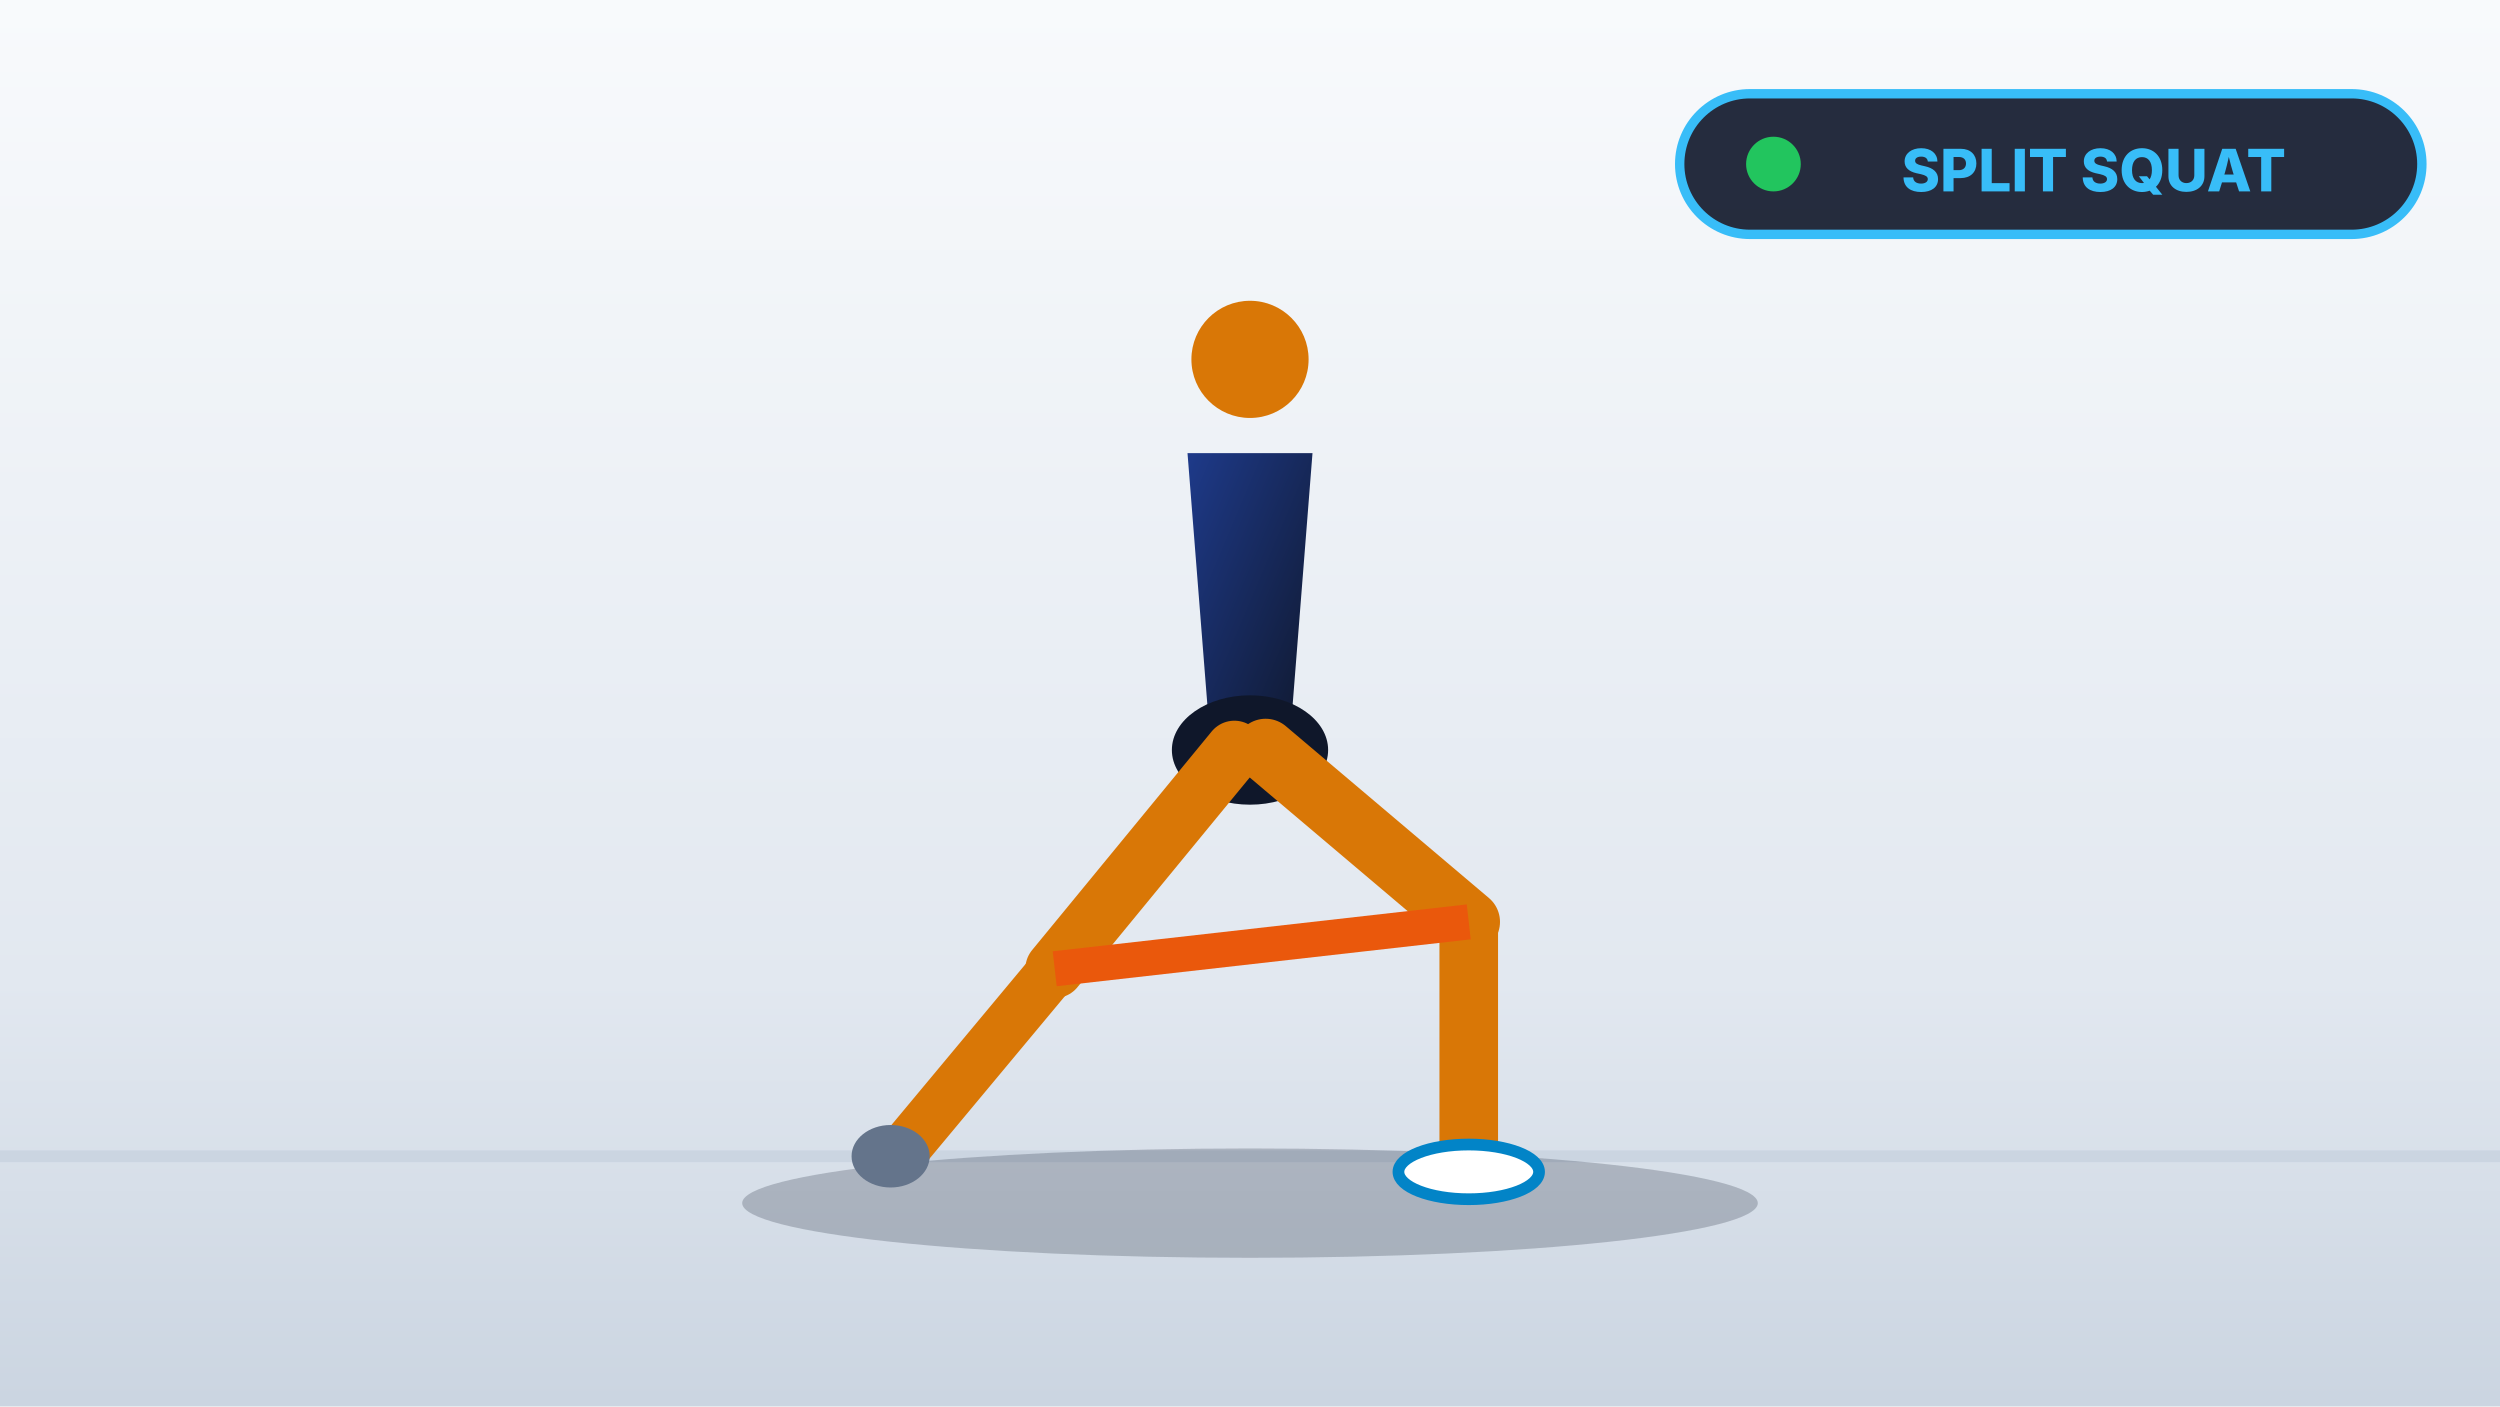
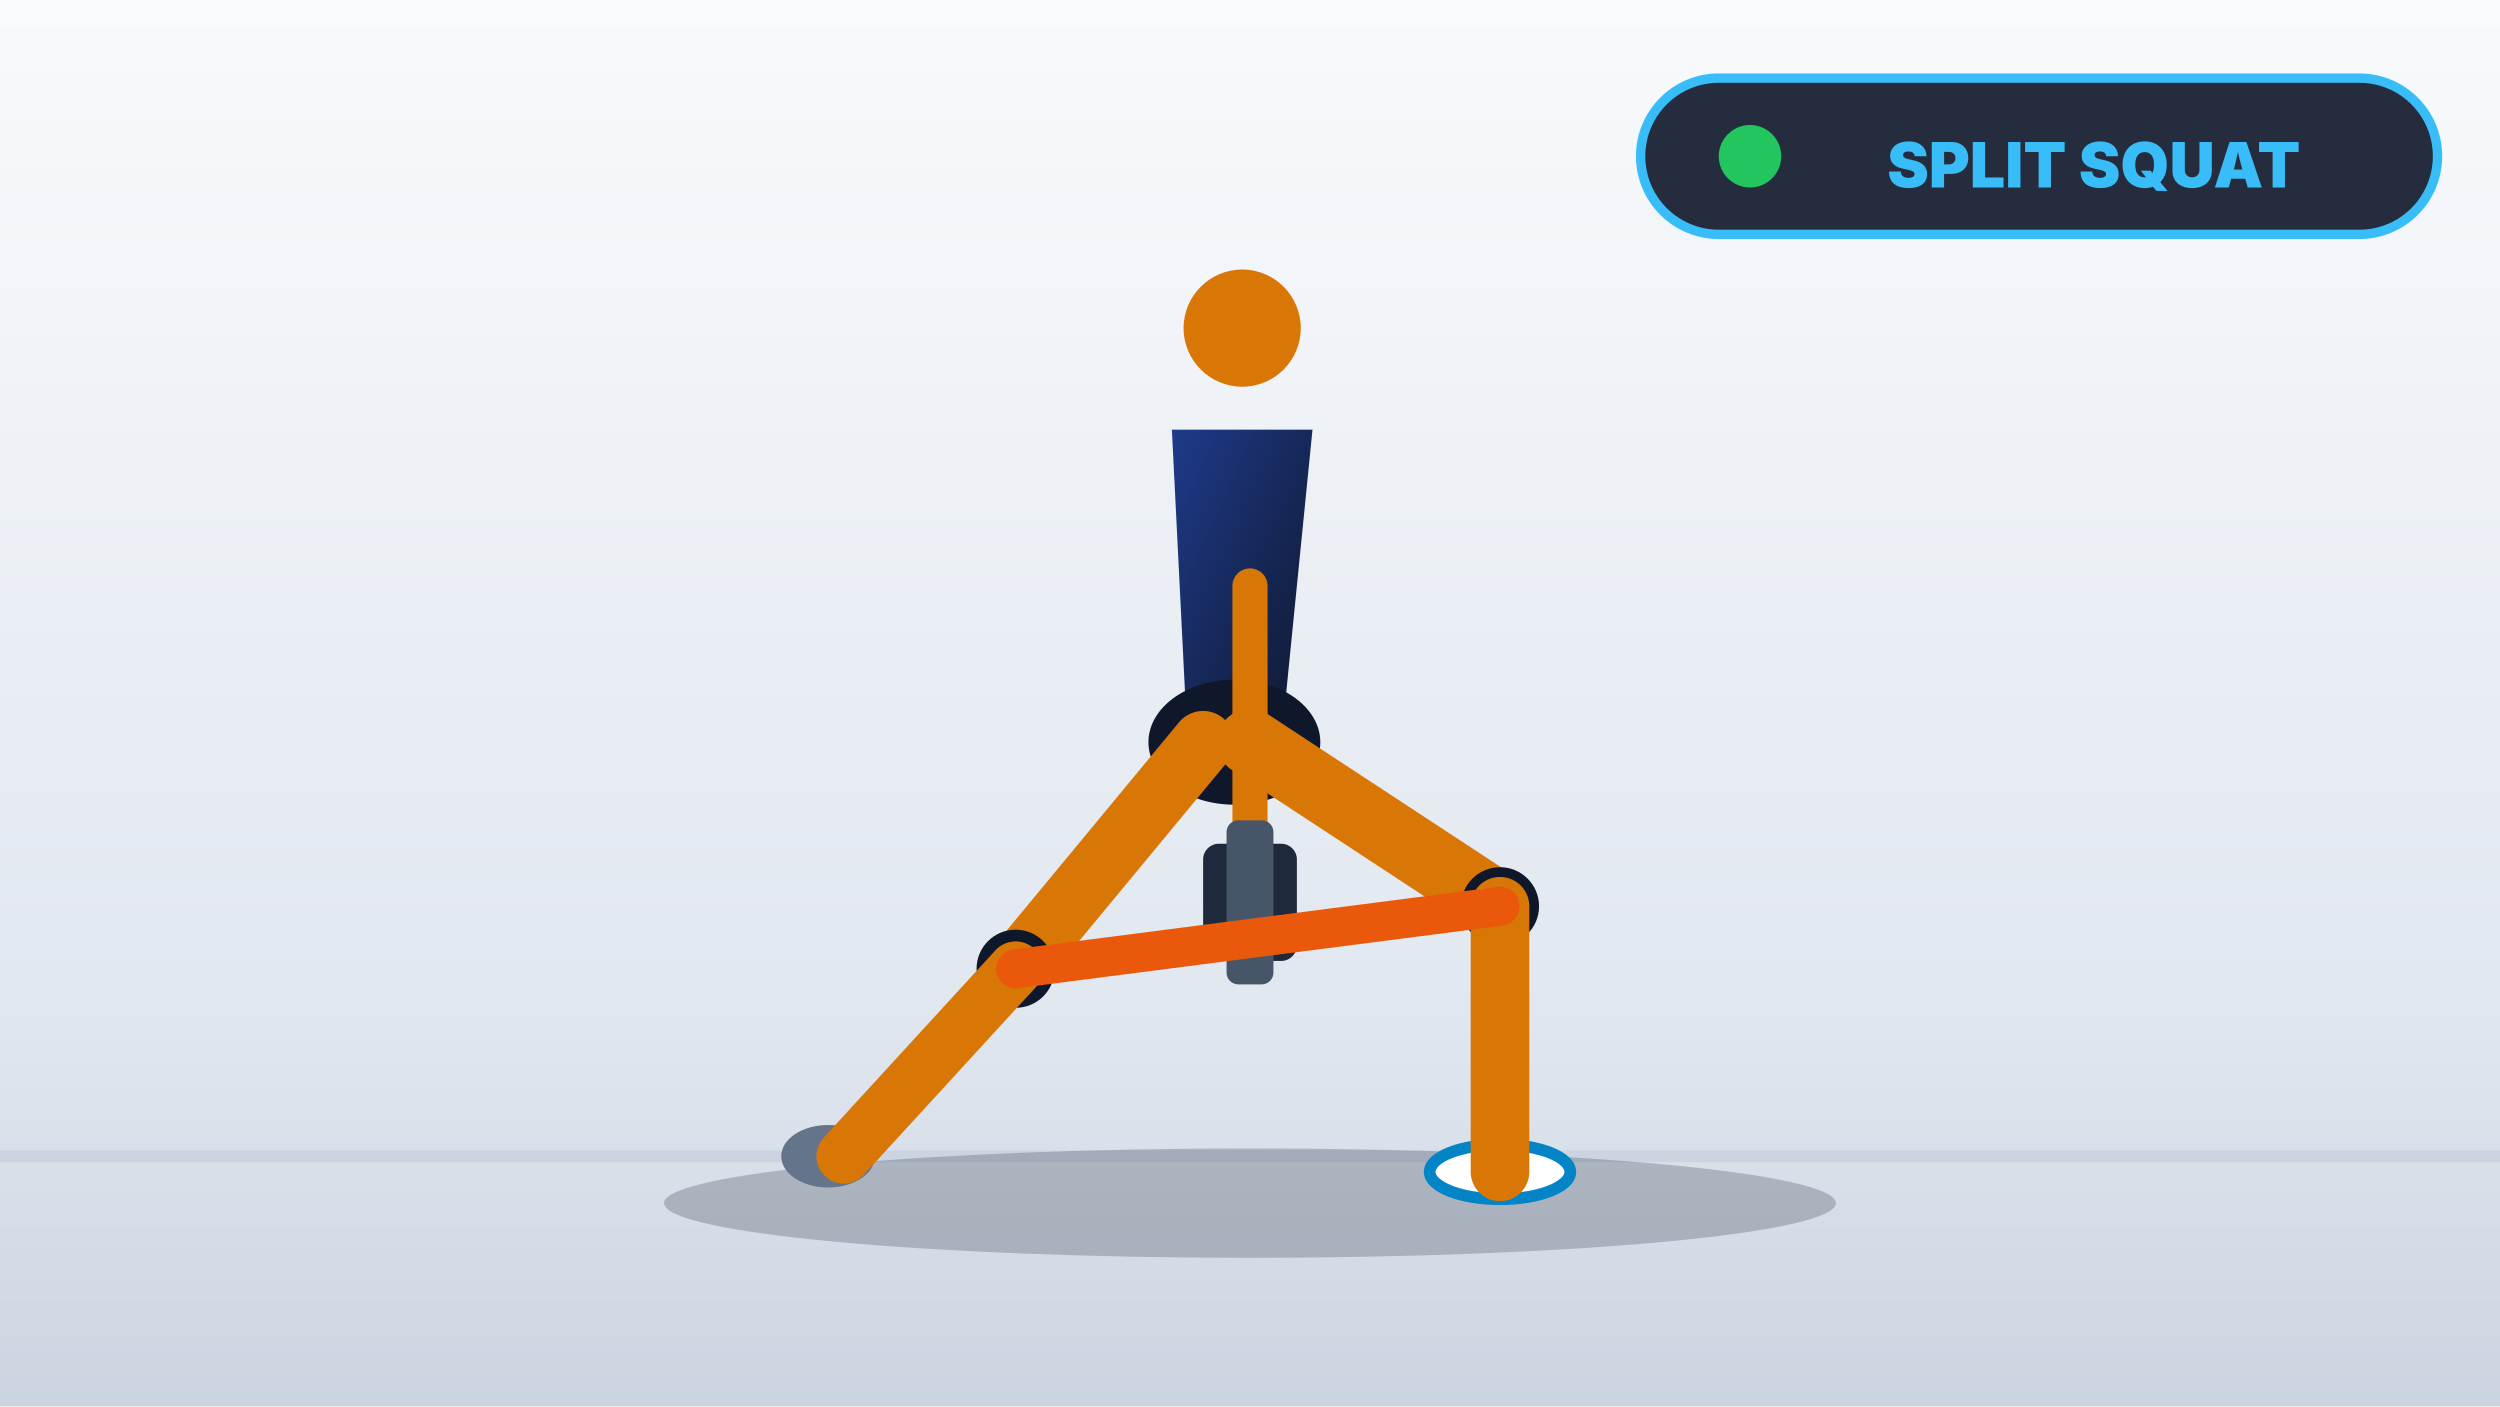
<svg xmlns="http://www.w3.org/2000/svg" viewBox="0 0 320 180" width="100%" height="100%" preserveAspectRatio="xMidYMid meet">
  <defs>
    <linearGradient id="gymFloor" x1="0" y1="0" x2="0" y2="1">
      <stop offset="0%" stop-color="#f8fafc" />
      <stop offset="70%" stop-color="#e2e8f0" />
      <stop offset="100%" stop-color="#cbd5e1" />
    </linearGradient>
    <linearGradient id="poleGrad" x1="0" y1="0" x2="1" y2="0">
      <stop offset="0%" stop-color="#1e293b" />
      <stop offset="100%" stop-color="#475569" />
    </linearGradient>
    <linearGradient id="machGrad" x1="0" y1="0" x2="1" y2="0">
      <stop offset="0%" stop-color="#1e293b" />
      <stop offset="100%" stop-color="#334155" />
    </linearGradient>
    <linearGradient id="kitGrad" x1="0" y1="0" x2="1" y2="1">
      <stop offset="0%" stop-color="#1e3a8a" />
      <stop offset="100%" stop-color="#0f172a" />
    </linearGradient>
    <filter id="dropShadow" x="-10%" y="-10%" width="120%" height="120%">
      <feDropShadow dx="0" dy="3" stdDeviation="3" flood-color="#0f172a" flood-opacity="0.16" />
    </filter>
    <filter id="glowCyan" x="-20%" y="-20%" width="140%" height="140%">
      <feGaussianBlur stdDeviation="3" result="blur" />
      <feMerge>
        <feMergeNode in="blur" />
        <feMergeNode in="SourceGraphic" />
      </feMerge>
    </filter>
  </defs>
  <rect width="320" height="180" fill="url(#gymFloor)" />
  <line x1="0" y1="148" x2="320" y2="148" stroke="#cbd5e1" stroke-width="1.5" />
-   <ellipse cx="160" cy="154" rx="65" ry="7" fill="#0f172a" opacity="0.22" />
+   <g transform="translate(210, 10)">
+     <rect x="0" y="0" width="102" height="20" rx="10" fill="#0f172a" fill-opacity="0.9" stroke="#38bdf8" stroke-width="1.2" />
+     <circle cx="14" cy="10" r="4" fill="#22c55e">
+       <animate attributeName="opacity" values="1; 0.2; 1" dur="0.9s" repeatCount="indefinite" />
+       <animate attributeName="r" values="3.5; 5; 3.5" dur="0.9s" repeatCount="indefinite" />
+     </circle>
+     <text x="58" y="14" fill="#38bdf8" font-size="8" font-family="-apple-system, sans-serif" font-weight="900" text-anchor="middle">SPLIT SQUAT</text>
+   </g>
+   <ellipse cx="160" cy="154" rx="75" ry="7" fill="#0f172a" opacity="0.22" />
+   <ellipse cx="192" cy="150" rx="9" ry="3.5" fill="#ffffff" stroke="#0284c7" stroke-width="1.5" />
+   <ellipse cx="106" cy="148" rx="6" ry="4" fill="#64748b" />
  <g>
-     <animateTransform attributeName="transform" type="translate" values="0 -18; 0 0; 0 0; 0 -18" keyTimes="0; 0.4; 0.65; 1" dur="2.8s" repeatCount="indefinite" />
-     <path d="M152,58 L168,58 L165,96 L155,96 Z" fill="url(#kitGrad)" />
-     <circle cx="160" cy="46" r="7.5" fill="#d97706" />
-     <ellipse cx="160" cy="96" rx="10" ry="7" fill="#0f172a" />
-     <line x1="162" y1="96" x2="188" y2="118" stroke="#d97706" stroke-width="8" stroke-linecap="round" />
-     <line x1="188" y1="118" x2="188" y2="150" stroke="#d97706" stroke-width="7.5" stroke-linecap="round" />
-     <ellipse cx="188" cy="150" rx="9" ry="3.5" fill="#ffffff" stroke="#0284c7" stroke-width="1.5" />
-     <line x1="158" y1="96" x2="135" y2="124" stroke="#d97706" stroke-width="7.5" stroke-linecap="round" />
-     <line x1="135" y1="124" x2="115" y2="148" stroke="#d97706" stroke-width="6.5" stroke-linecap="round" />
-     <ellipse cx="114" cy="148" rx="5" ry="4" fill="#64748b" />
-     <line x1="135" y1="124" x2="188" y2="118" stroke="#ea580c" stroke-width="4.5" />
-   </g>
-   <g transform="translate(215, 12)">
-     <rect x="0" y="0" width="95" height="18" rx="9" fill="#0f172a" fill-opacity="0.9" stroke="#38bdf8" stroke-width="1.2" />
-     <circle cx="12" cy="9" r="3.5" fill="#22c55e">
-       <animate attributeName="opacity" values="1; 0.2; 1" dur="1.1s" repeatCount="indefinite" />
-     </circle>
-     <text x="53" y="12.5" fill="#38bdf8" font-size="7.5" font-family="-apple-system, sans-serif" font-weight="800" text-anchor="middle">SPLIT SQUAT</text>
+     <animateTransform attributeName="transform" type="translate" values="0 -24; 0 0; 0 0; 0 -24" keyTimes="0; 0.4; 0.7; 1" dur="2.6s" repeatCount="indefinite" />
+     <path d="M150,55 L168,55 L164,95 L152,95 Z" fill="url(#kitGrad)" />
+     <circle cx="159" cy="42" r="7.5" fill="#d97706" />
+     <ellipse cx="158" cy="95" rx="11" ry="8" fill="#0f172a" />
+     <line x1="160" y1="95" x2="192" y2="116" stroke="#d97706" stroke-width="8.5" stroke-linecap="round" />
+     <circle cx="192" cy="116" r="5" fill="#0f172a" />
+     <line x1="192" y1="116" x2="192" y2="150" stroke="#d97706" stroke-width="7.5" stroke-linecap="round" />
+     <line x1="154" y1="95" x2="130" y2="124" stroke="#d97706" stroke-width="8" stroke-linecap="round" />
+     <circle cx="130" cy="124" r="5" fill="#0f172a" />
+     <line x1="130" y1="124" x2="108" y2="148" stroke="#d97706" stroke-width="7" stroke-linecap="round" />
+     <line x1="160" y1="75" x2="160" y2="112" stroke="#d97706" stroke-width="4.5" stroke-linecap="round" />
+     <rect x="154" y="108" width="12" height="15" rx="2" fill="#1e293b" />
+     <rect x="157" y="105" width="6" height="21" rx="1.5" fill="#475569" />
+     <line x1="130" y1="124" x2="192" y2="116" stroke="#ea580c" stroke-width="5" stroke-linecap="round">
+       <animate attributeName="stroke-width" values="4; 7; 7; 4" keyTimes="0; 0.4; 0.7; 1" dur="2.6s" repeatCount="indefinite" />
+     </line>
  </g>
</svg>
